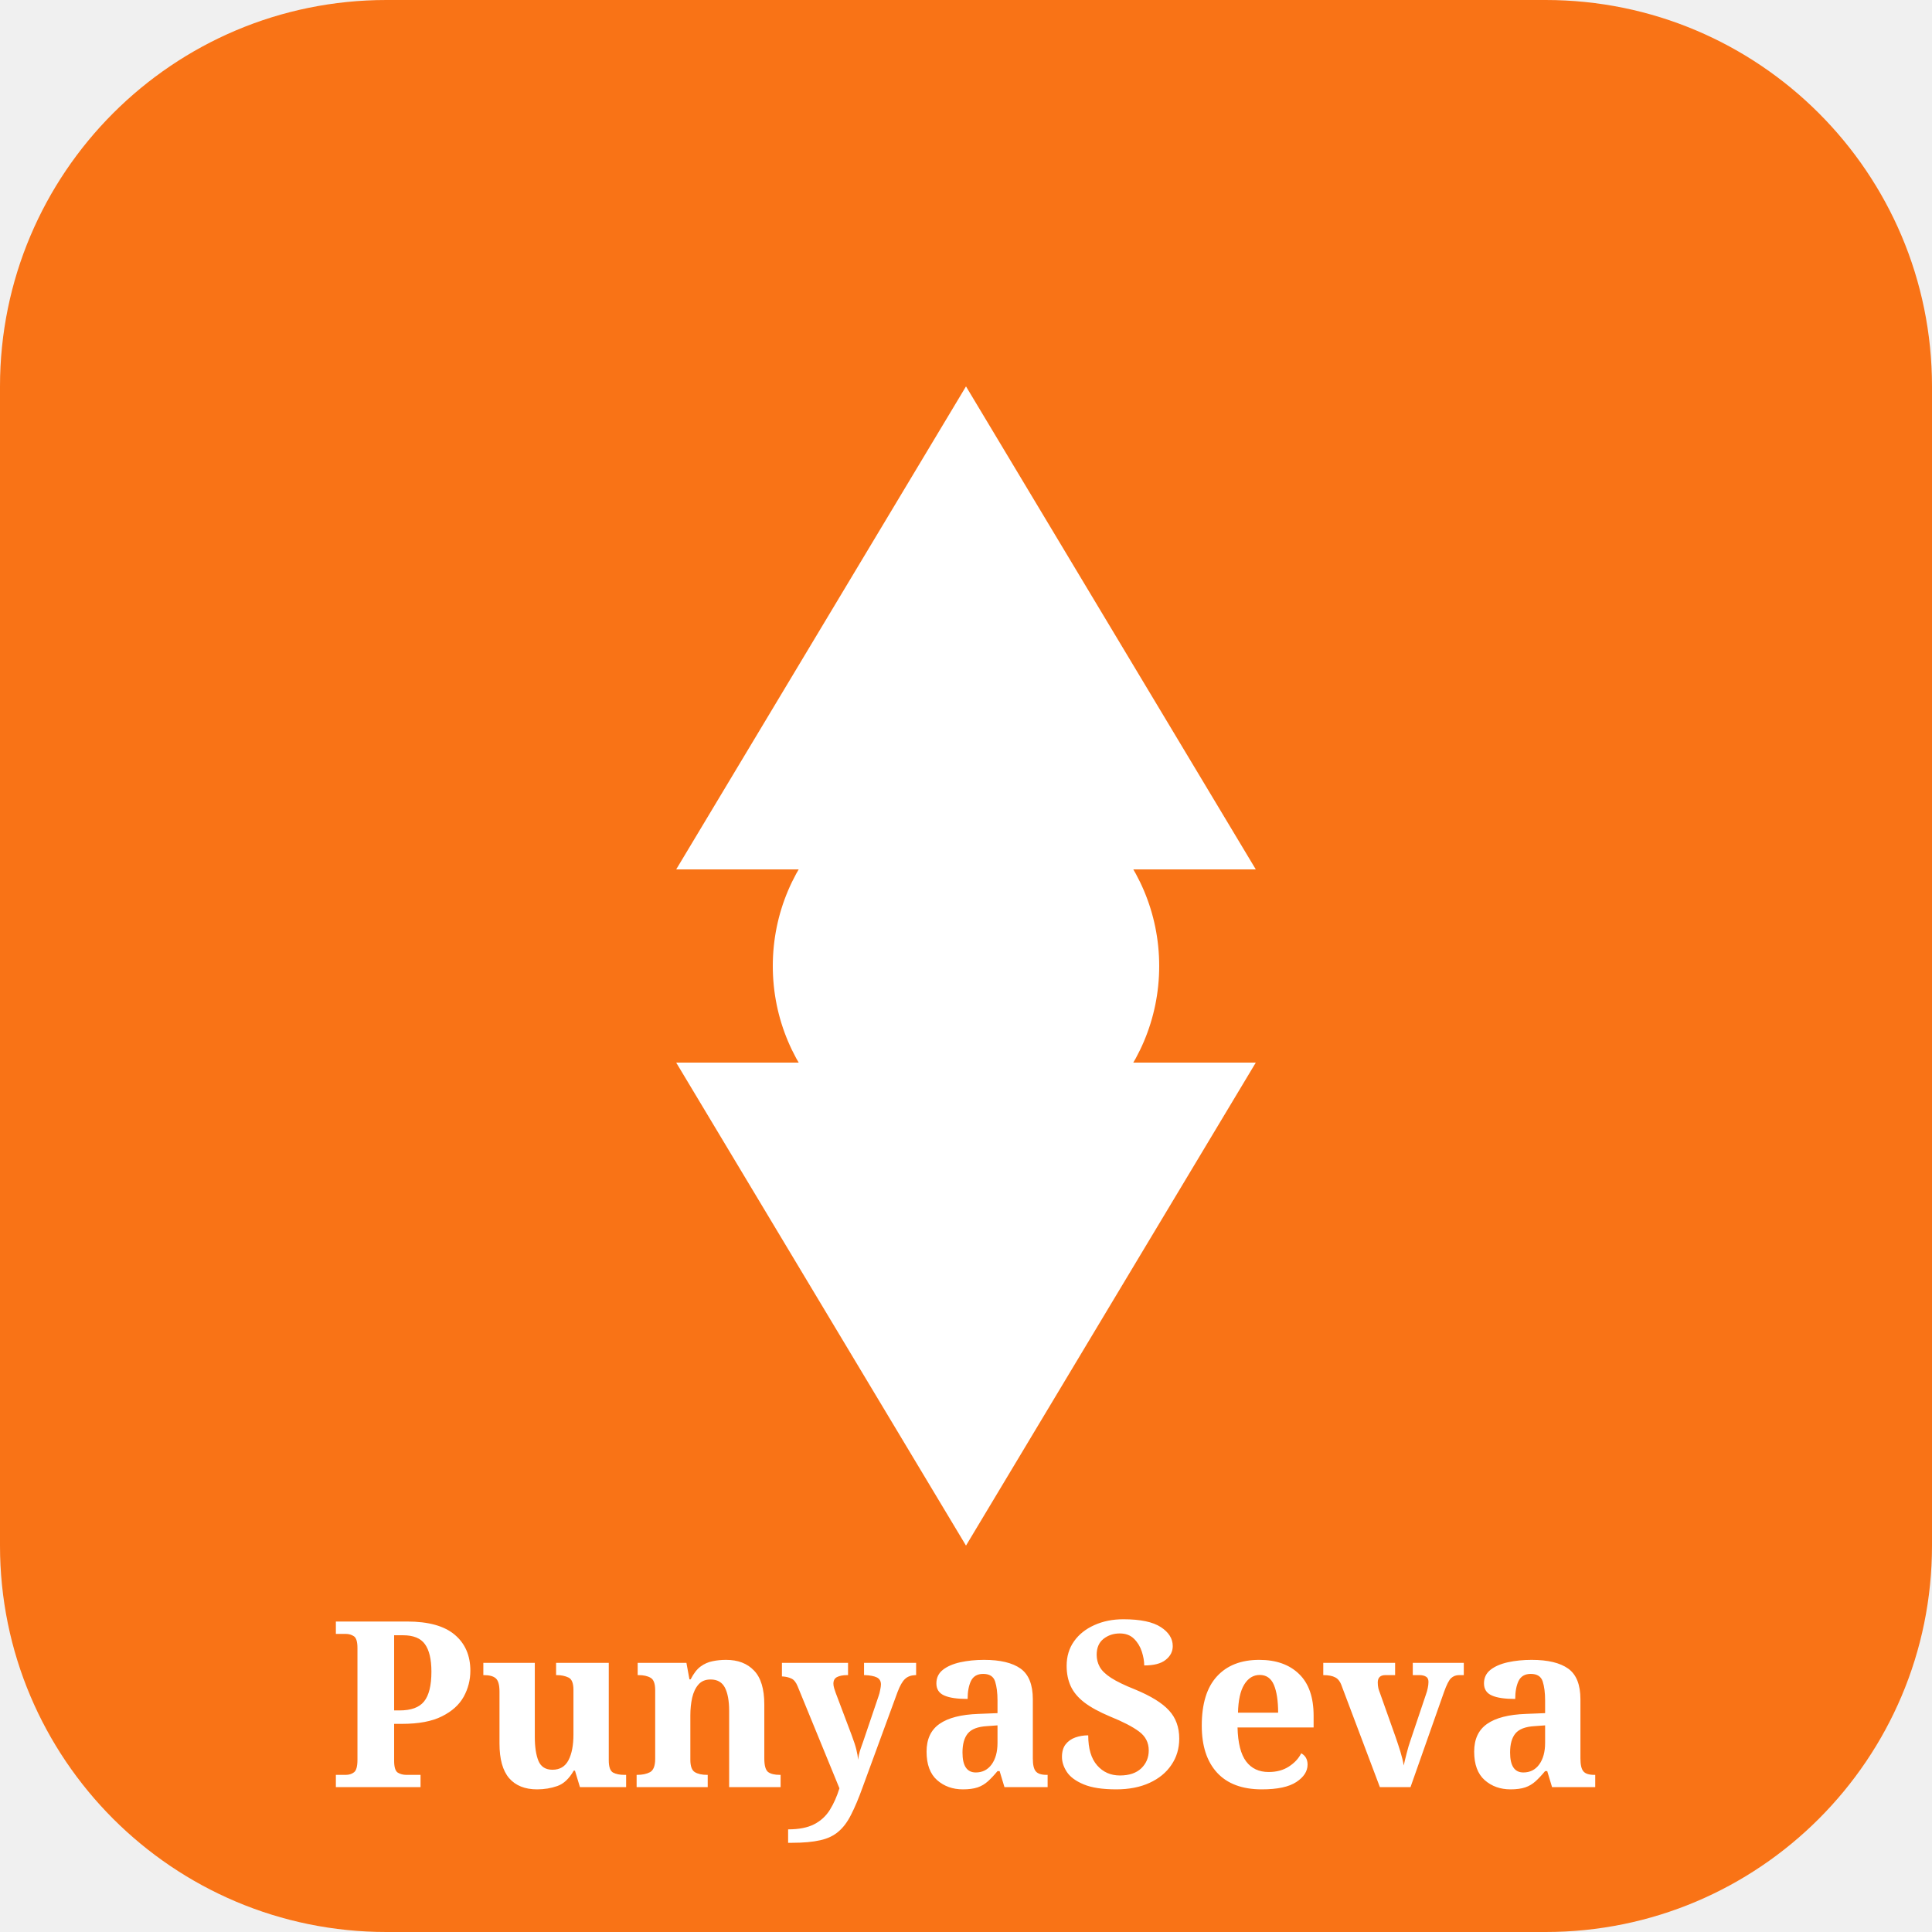
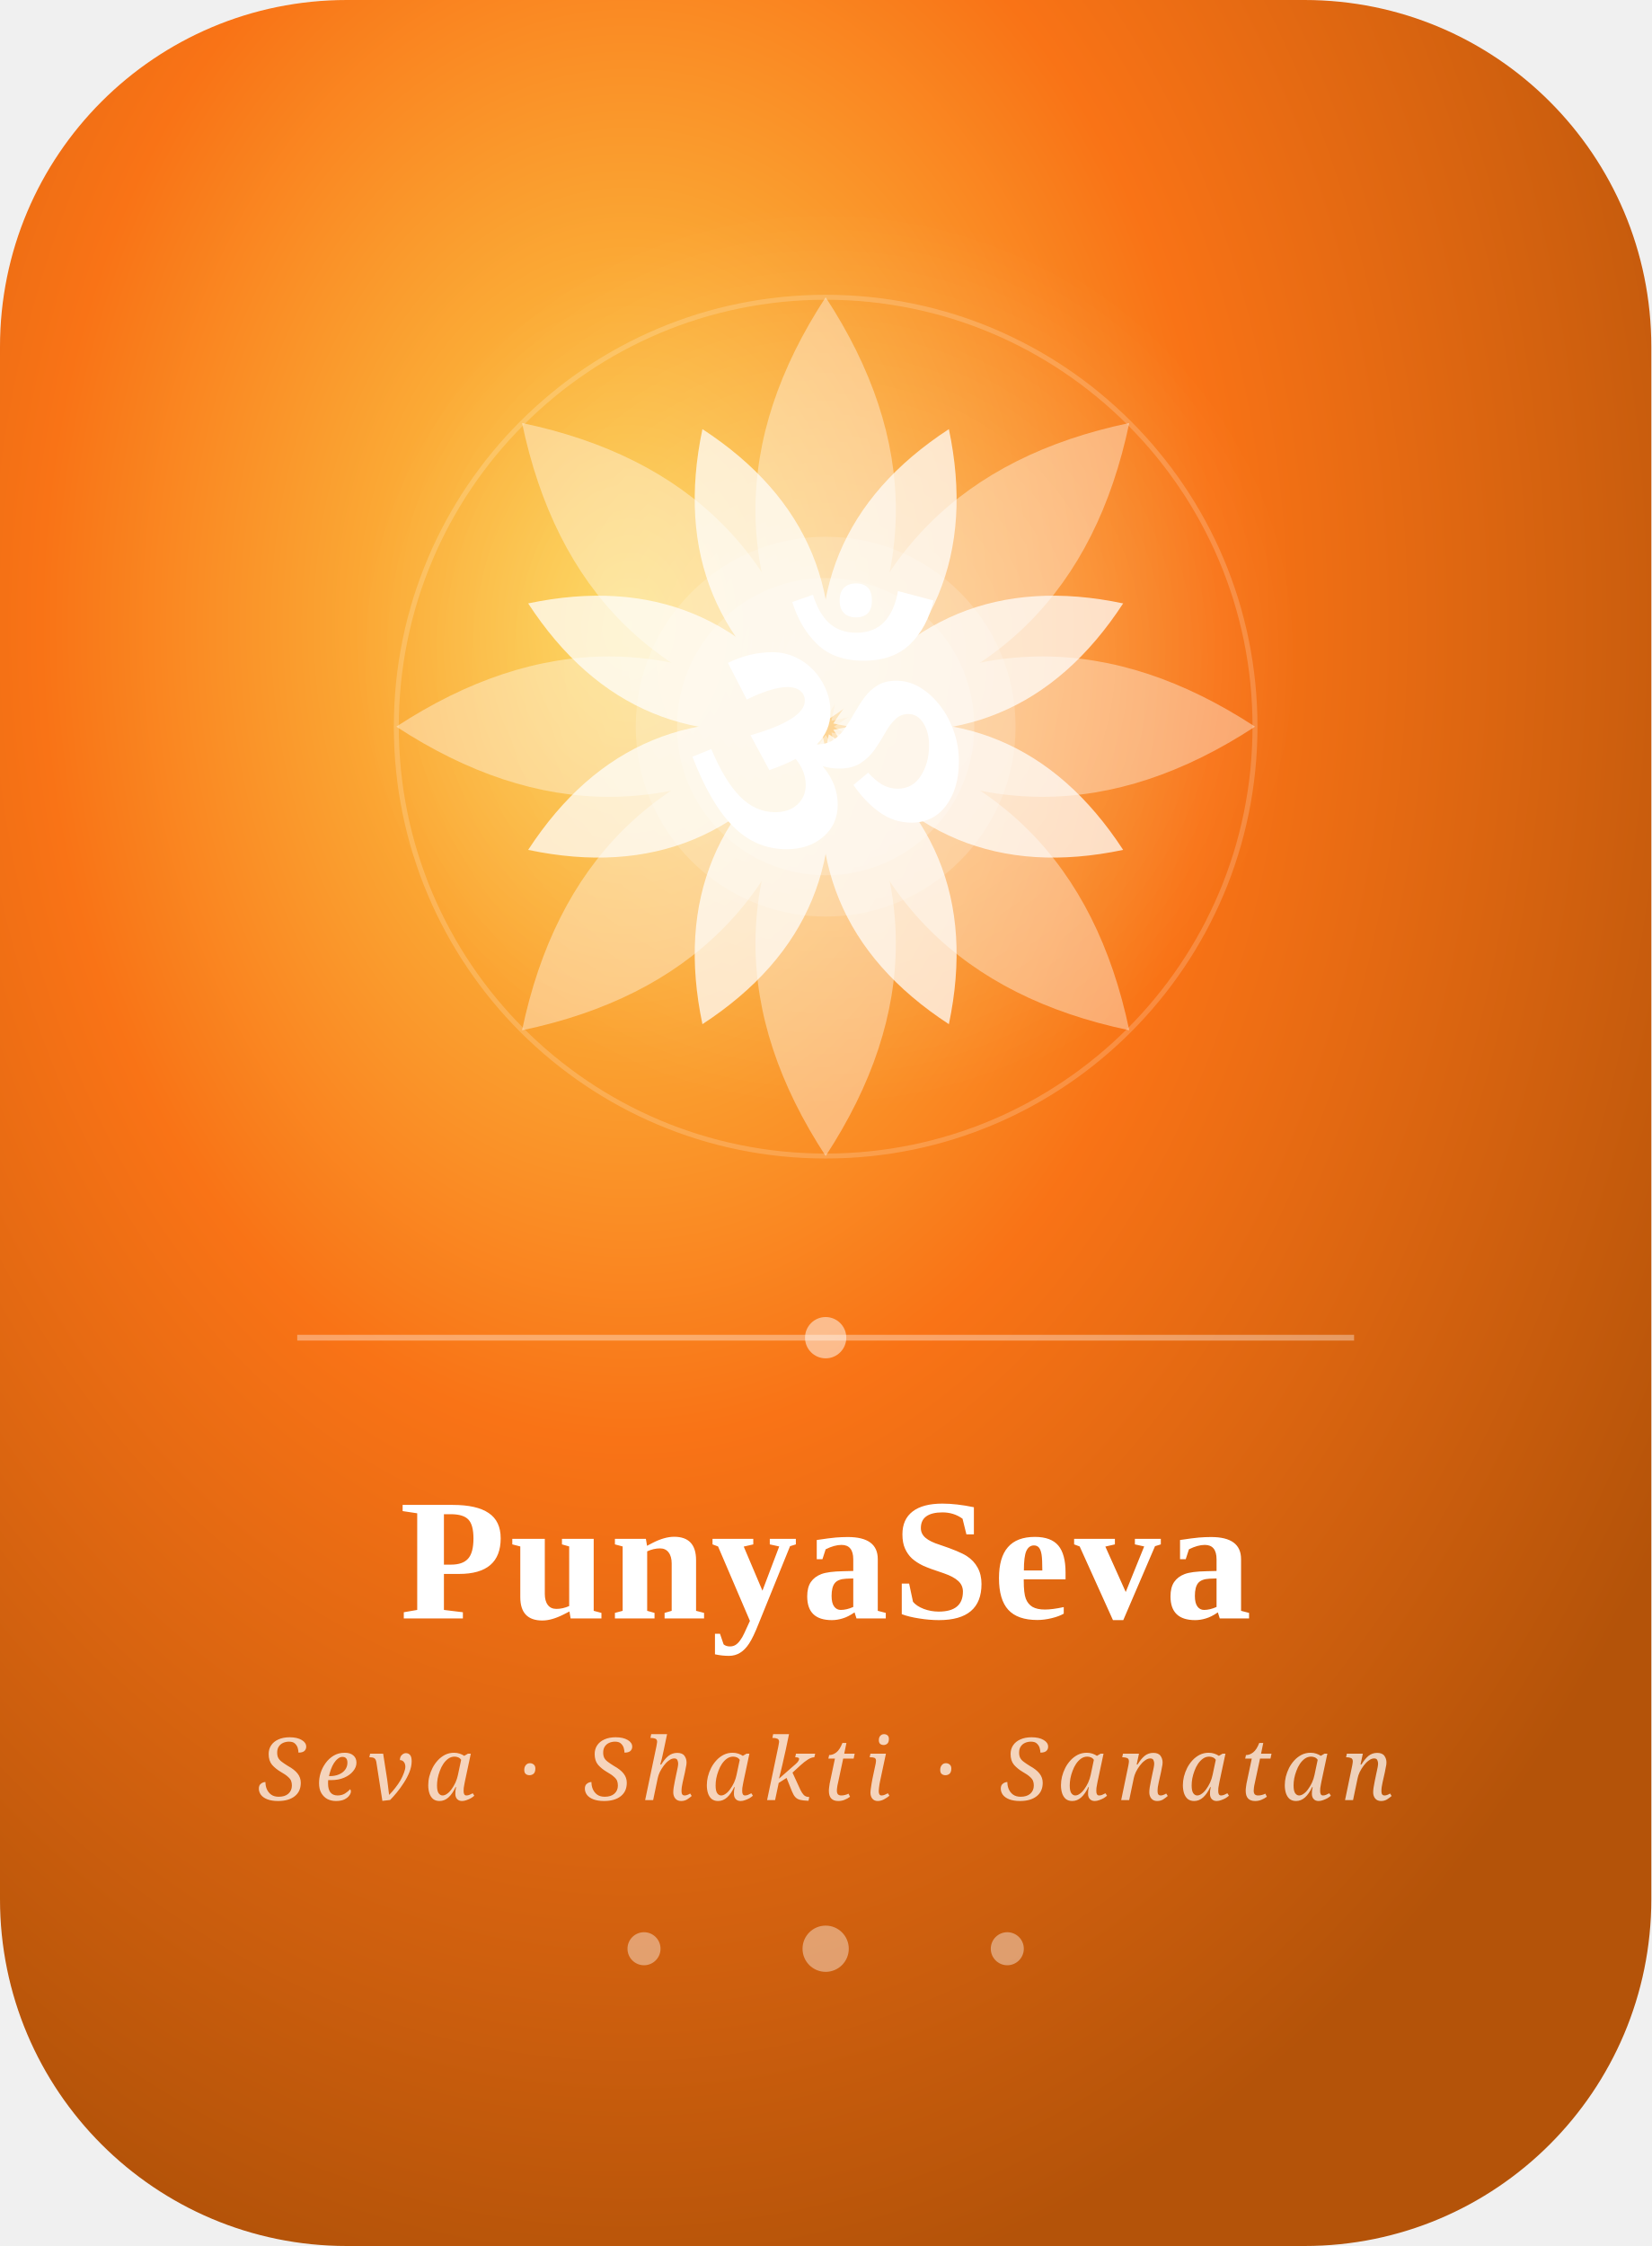
- <svg xmlns="http://www.w3.org/2000/svg" width="200" height="200" viewBox="0 0 200 200" fill="none">
-   <rect width="200" height="200" rx="40" fill="#F97316" />
-   <path d="M100 40L130 90H70L100 40Z" fill="white" />
-   <path d="M100 160L70 110H130L100 160Z" fill="white" />
-   <circle cx="100" cy="100" r="20" fill="white" />
-   <text x="100" y="185" text-anchor="middle" fill="white" font-family="serif" font-weight="bold" font-size="24">PunyaSeva</text>
+ <svg xmlns="http://www.w3.org/2000/svg" width="200" height="272" viewBox="0 0 200 272" fill="none">
+   <defs>
+     <radialGradient id="bg2" cx="38%" cy="28%" r="75%">
+       <stop offset="0%" stop-color="#FCD34D" />
+       <stop offset="48%" stop-color="#F97316" />
+       <stop offset="100%" stop-color="#B45309" />
+     </radialGradient>
+     <radialGradient id="cg2" cx="50%" cy="44%" r="40%">
+       <stop offset="0%" stop-color="white" stop-opacity="0.26" />
+       <stop offset="100%" stop-color="white" stop-opacity="0" />
+     </radialGradient>
+   </defs>
+   <rect width="200" height="272" rx="42" fill="url(#bg2)" />
+   <ellipse cx="100" cy="88" rx="72" ry="68" fill="url(#cg2)" />
+   <circle cx="100" cy="88" r="52" fill="none" stroke="white" stroke-width="0.6" stroke-opacity="0.18" />
+   <g fill="white" opacity="0.38">
+     <path d="M100,87 Q83,62 100,36 Q117,62 100,87Z" transform="rotate(0   100 88)" />
+     <path d="M100,87 Q83,62 100,36 Q117,62 100,87Z" transform="rotate(45  100 88)" />
+     <path d="M100,87 Q83,62 100,36 Q117,62 100,87Z" transform="rotate(90  100 88)" />
+     <path d="M100,87 Q83,62 100,36 Q117,62 100,87Z" transform="rotate(135 100 88)" />
+     <path d="M100,87 Q83,62 100,36 Q117,62 100,87Z" transform="rotate(180 100 88)" />
+     <path d="M100,87 Q83,62 100,36 Q117,62 100,87Z" transform="rotate(225 100 88)" />
+     <path d="M100,87 Q83,62 100,36 Q117,62 100,87Z" transform="rotate(270 100 88)" />
+     <path d="M100,87 Q83,62 100,36 Q117,62 100,87Z" transform="rotate(315 100 88)" />
+   </g>
+   <g fill="white" opacity="0.72">
+     <path d="M100,87 Q87,68 100,49 Q113,68 100,87Z" transform="rotate(22.5  100 88)" />
+     <path d="M100,87 Q87,68 100,49 Q113,68 100,87Z" transform="rotate(67.5  100 88)" />
+     <path d="M100,87 Q87,68 100,49 Q113,68 100,87Z" transform="rotate(112.5 100 88)" />
+     <path d="M100,87 Q87,68 100,49 Q113,68 100,87Z" transform="rotate(157.5 100 88)" />
+     <path d="M100,87 Q87,68 100,49 Q113,68 100,87Z" transform="rotate(202.5 100 88)" />
+     <path d="M100,87 Q87,68 100,49 Q113,68 100,87Z" transform="rotate(247.5 100 88)" />
+     <path d="M100,87 Q87,68 100,49 Q113,68 100,87Z" transform="rotate(292.5 100 88)" />
+     <path d="M100,87 Q87,68 100,49 Q113,68 100,87Z" transform="rotate(337.5 100 88)" />
+   </g>
+   <circle cx="100" cy="88" r="23" fill="white" opacity="0.16" />
+   <circle cx="100" cy="88" r="18" fill="white" opacity="0.18" />
+   <text x="100" y="103" text-anchor="middle" fill="white" font-family="'Noto Serif Devanagari','Noto Sans Devanagari',serif" font-size="38" font-weight="700">ॐ</text>
+   <line x1="36" y1="162" x2="164" y2="162" stroke="white" stroke-width="0.7" stroke-opacity="0.35" />
+   <circle cx="100" cy="162" r="2.5" fill="white" opacity="0.5" />
+   <text x="100" y="196" text-anchor="middle" fill="white" font-family="'Cinzel Decorative','Cinzel','Trajan Pro','Times New Roman',serif" font-size="21" font-weight="700" letter-spacing="0.5">PunyaSeva</text>
+   <text x="100" y="218" text-anchor="middle" fill="rgba(255,255,255,0.72)" font-family="'Cormorant Garamond','Garamond','Georgia',serif" font-size="10.5" font-style="italic" letter-spacing="1.2">Seva · Shakti · Sanatan</text>
+   <g fill="white" opacity="0.4">
+     <circle cx="78" cy="236" r="2" />
+     <circle cx="100" cy="236" r="2.8" />
+     <circle cx="122" cy="236" r="2" />
+   </g>
</svg>
